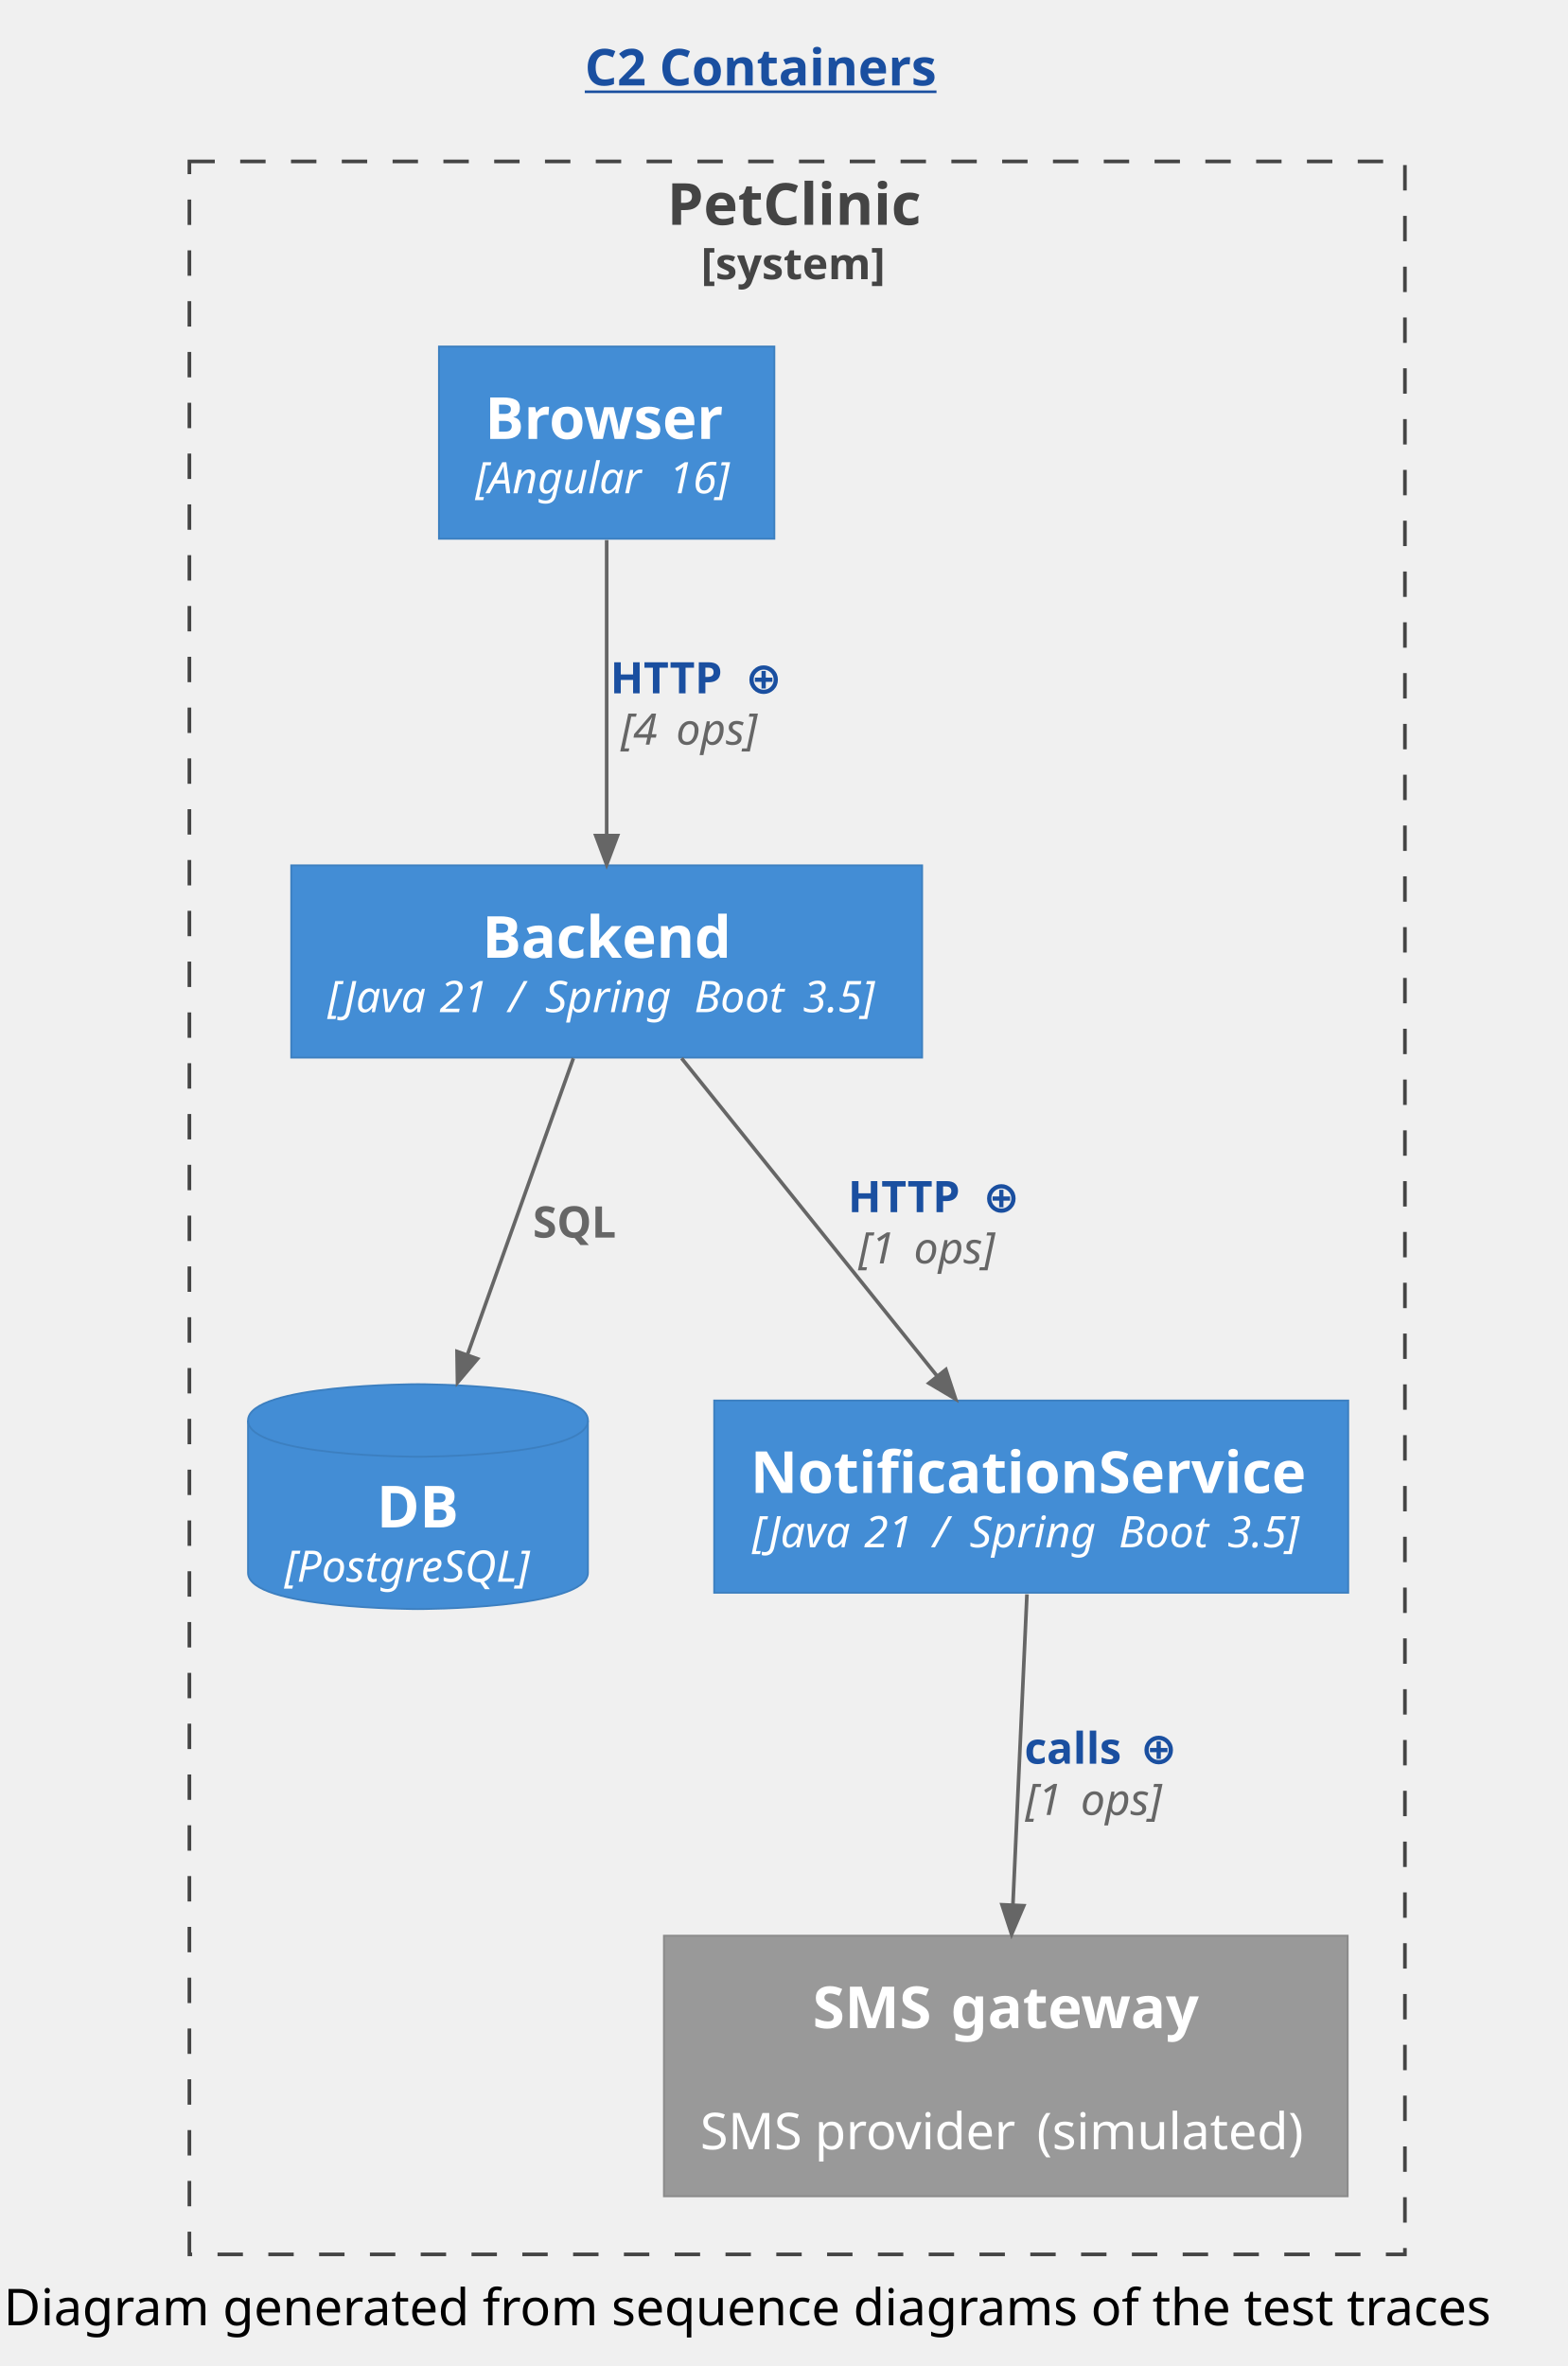
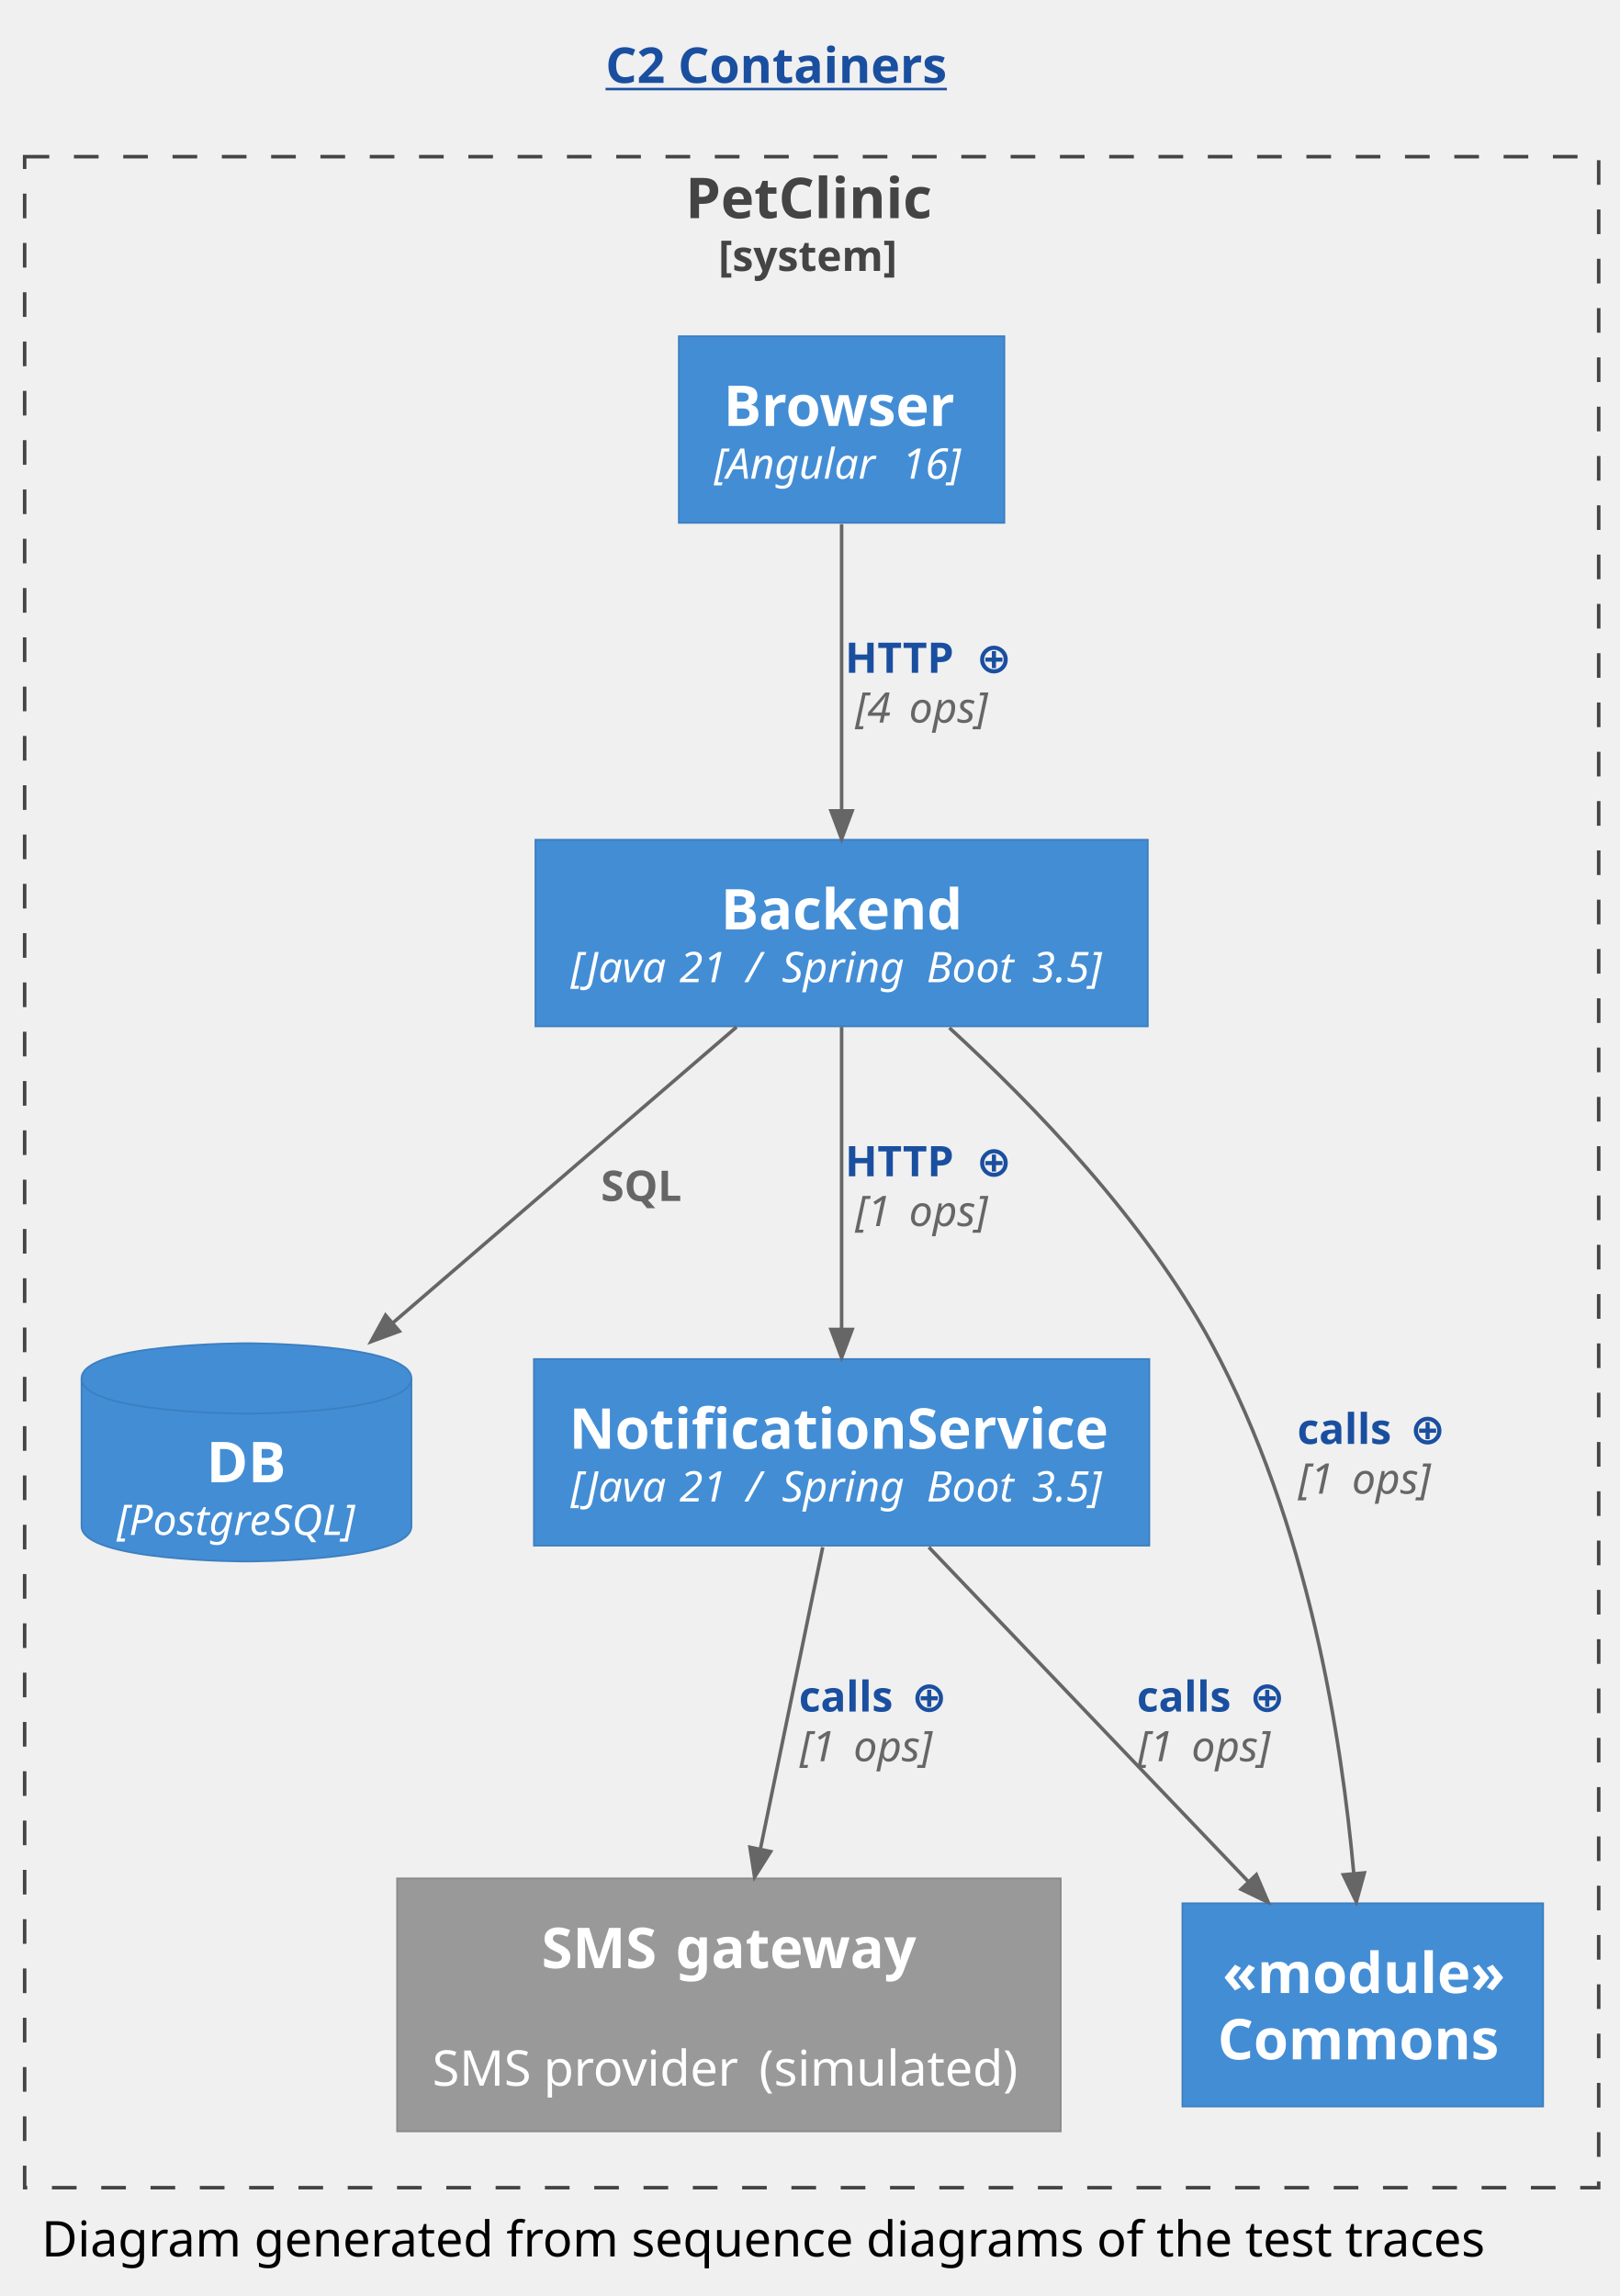
- <svg xmlns="http://www.w3.org/2000/svg" xmlns:xlink="http://www.w3.org/1999/xlink" contentStyleType="text/css" data-diagram-type="DESCRIPTION" height="652px" preserveAspectRatio="none" style="width:432px;height:652px;background:#FFFFFF;" version="1.1" viewBox="0 0 432 652" width="432px" zoomAndPan="magnify">
+ <svg xmlns="http://www.w3.org/2000/svg" xmlns:xlink="http://www.w3.org/1999/xlink" contentStyleType="text/css" data-diagram-type="DESCRIPTION" height="652px" preserveAspectRatio="none" style="width:460px;height:652px;background:#FFFFFF;" version="1.1" viewBox="0 0 460 652" width="460px" zoomAndPan="magnify">
  <defs />
  <g>
    <g class="title" data-source-line="6">
      <a href="https://c4model.com/diagrams/container" target="_blank" rel="noopener noreferrer" title="What is a C2 diagram?" xlink:actuate="onRequest" xlink:href="https://c4model.com/diagrams/container" xlink:show="new" xlink:title="What is a C2 diagram?" xlink:type="simple">
-         <text fill="#1A4FA0" font-family="sans-serif" font-size="14" font-weight="bold" lengthAdjust="spacing" text-decoration="underline" textLength="102.067" x="161.166" y="23.535">C2 Containers</text>
+         <text fill="#1A4FA0" font-family="sans-serif" font-size="14" font-weight="bold" lengthAdjust="spacing" text-decoration="underline" textLength="102.067" x="171.966" y="23.535">C2 Containers</text>
      </a>
    </g>
    <g class="cluster" data-qualified-name="c2_system" data-source-line="1666" id="ent0002">
-       <rect fill="none" height="576.75" style="stroke:#444444;stroke-width:1;stroke-dasharray:7,7;" width="335" x="52.2" y="44.488" />
-       <text fill="#444444" font-family="sans-serif" font-size="16" font-weight="bold" lengthAdjust="spacing" textLength="71.703" x="183.848" y="61.957">PetClinic</text>
-       <text fill="#444444" font-family="sans-serif" font-size="12" font-weight="bold" lengthAdjust="spacing" textLength="52.992" x="193.204" y="76.934">[system]</text>
+       <rect fill="none" height="576.75" style="stroke:#444444;stroke-width:1;stroke-dasharray:7,7;" width="447" x="7" y="44.488" />
+       <text fill="#444444" font-family="sans-serif" font-size="16" font-weight="bold" lengthAdjust="spacing" textLength="71.703" x="194.648" y="61.957">PetClinic</text>
+       <text fill="#444444" font-family="sans-serif" font-size="12" font-weight="bold" lengthAdjust="spacing" textLength="52.992" x="204.004" y="76.934">[system]</text>
    </g>
    <g class="entity" data-qualified-name="c2_system.Backend" data-source-line="71" id="ent0003">
-       <rect fill="#438DD5" height="52.977" style="stroke:#3C7FC0;stroke-width:0.5;" width="173.885" x="80.26" y="238.468" />
-       <text fill="#FFFFFF" font-family="sans-serif" font-size="16" font-weight="bold" lengthAdjust="spacing" textLength="68.609" x="132.897" y="263.937">Backend</text>
-       <text fill="#FFFFFF" font-family="sans-serif" font-size="12" font-style="italic" lengthAdjust="spacing" textLength="27.1" x="90.26" y="278.914">[Java</text>
-       <text fill="#FFFFFF" font-family="sans-serif" font-size="12" font-style="italic" lengthAdjust="spacing" textLength="3.797" x="117.359" y="278.914"> </text>
-       <text fill="#FFFFFF" font-family="sans-serif" font-size="12" font-style="italic" lengthAdjust="spacing" textLength="15.176" x="121.156" y="278.914">21</text>
-       <text fill="#FFFFFF" font-family="sans-serif" font-size="12" font-style="italic" lengthAdjust="spacing" textLength="3.797" x="136.332" y="278.914"> </text>
-       <text fill="#FFFFFF" font-family="sans-serif" font-size="12" font-style="italic" lengthAdjust="spacing" textLength="6.293" x="140.129" y="278.914">/</text>
-       <text fill="#FFFFFF" font-family="sans-serif" font-size="12" font-style="italic" lengthAdjust="spacing" textLength="3.797" x="146.422" y="278.914"> </text>
-       <text fill="#FFFFFF" font-family="sans-serif" font-size="12" font-style="italic" lengthAdjust="spacing" textLength="37.324" x="150.219" y="278.914">Spring</text>
-       <text fill="#FFFFFF" font-family="sans-serif" font-size="12" font-style="italic" lengthAdjust="spacing" textLength="3.797" x="187.543" y="278.914"> </text>
-       <text fill="#FFFFFF" font-family="sans-serif" font-size="12" font-style="italic" lengthAdjust="spacing" textLength="26.133" x="191.34" y="278.914">Boot</text>
-       <text fill="#FFFFFF" font-family="sans-serif" font-size="12" font-style="italic" lengthAdjust="spacing" textLength="3.797" x="217.473" y="278.914"> </text>
-       <text fill="#FFFFFF" font-family="sans-serif" font-size="12" font-style="italic" lengthAdjust="spacing" textLength="22.875" x="221.269" y="278.914">3.5]</text>
+       <rect fill="#438DD5" height="52.977" style="stroke:#3C7FC0;stroke-width:0.5;" width="173.885" x="152.06" y="238.468" />
+       <text fill="#FFFFFF" font-family="sans-serif" font-size="16" font-weight="bold" lengthAdjust="spacing" textLength="68.609" x="204.698" y="263.937">Backend</text>
+       <text fill="#FFFFFF" font-family="sans-serif" font-size="12" font-style="italic" lengthAdjust="spacing" textLength="27.1" x="162.06" y="278.914">[Java</text>
+       <text fill="#FFFFFF" font-family="sans-serif" font-size="12" font-style="italic" lengthAdjust="spacing" textLength="3.797" x="189.16" y="278.914"> </text>
+       <text fill="#FFFFFF" font-family="sans-serif" font-size="12" font-style="italic" lengthAdjust="spacing" textLength="15.176" x="192.957" y="278.914">21</text>
+       <text fill="#FFFFFF" font-family="sans-serif" font-size="12" font-style="italic" lengthAdjust="spacing" textLength="3.797" x="208.132" y="278.914"> </text>
+       <text fill="#FFFFFF" font-family="sans-serif" font-size="12" font-style="italic" lengthAdjust="spacing" textLength="6.293" x="211.929" y="278.914">/</text>
+       <text fill="#FFFFFF" font-family="sans-serif" font-size="12" font-style="italic" lengthAdjust="spacing" textLength="3.797" x="218.222" y="278.914"> </text>
+       <text fill="#FFFFFF" font-family="sans-serif" font-size="12" font-style="italic" lengthAdjust="spacing" textLength="37.324" x="222.019" y="278.914">Spring</text>
+       <text fill="#FFFFFF" font-family="sans-serif" font-size="12" font-style="italic" lengthAdjust="spacing" textLength="3.797" x="259.343" y="278.914"> </text>
+       <text fill="#FFFFFF" font-family="sans-serif" font-size="12" font-style="italic" lengthAdjust="spacing" textLength="26.133" x="263.14" y="278.914">Boot</text>
+       <text fill="#FFFFFF" font-family="sans-serif" font-size="12" font-style="italic" lengthAdjust="spacing" textLength="3.797" x="289.273" y="278.914"> </text>
+       <text fill="#FFFFFF" font-family="sans-serif" font-size="12" font-style="italic" lengthAdjust="spacing" textLength="22.875" x="293.07" y="278.914">3.5]</text>
    </g>
    <g class="entity" data-qualified-name="c2_system.Browser" data-source-line="71" id="ent0004">
-       <rect fill="#438DD5" height="52.977" style="stroke:#3C7FC0;stroke-width:0.5;" width="92.439" x="120.98" y="95.488" />
-       <text fill="#FFFFFF" font-family="sans-serif" font-size="16" font-weight="bold" lengthAdjust="spacing" textLength="67.07" x="133.664" y="120.957">Browser</text>
-       <text fill="#FFFFFF" font-family="sans-serif" font-size="12" font-style="italic" lengthAdjust="spacing" textLength="49.565" x="130.98" y="135.934">[Angular</text>
-       <text fill="#FFFFFF" font-family="sans-serif" font-size="12" font-style="italic" lengthAdjust="spacing" textLength="3.797" x="180.544" y="135.934"> </text>
-       <text fill="#FFFFFF" font-family="sans-serif" font-size="12" font-style="italic" lengthAdjust="spacing" textLength="19.078" x="184.341" y="135.934">16]</text>
+       <rect fill="#438DD5" height="52.977" style="stroke:#3C7FC0;stroke-width:0.5;" width="92.439" x="192.78" y="95.488" />
+       <text fill="#FFFFFF" font-family="sans-serif" font-size="16" font-weight="bold" lengthAdjust="spacing" textLength="67.07" x="205.465" y="120.957">Browser</text>
+       <text fill="#FFFFFF" font-family="sans-serif" font-size="12" font-style="italic" lengthAdjust="spacing" textLength="49.565" x="202.78" y="135.934">[Angular</text>
+       <text fill="#FFFFFF" font-family="sans-serif" font-size="12" font-style="italic" lengthAdjust="spacing" textLength="3.797" x="252.345" y="135.934"> </text>
+       <text fill="#FFFFFF" font-family="sans-serif" font-size="12" font-style="italic" lengthAdjust="spacing" textLength="19.078" x="256.141" y="135.934">16]</text>
    </g>
    <g class="entity" data-qualified-name="c2_system.DB" data-source-line="75" id="ent0005">
-       <path d="M68.36,391.438 C68.36,381.438 115.198,381.438 115.198,381.438 C115.198,381.438 162.036,381.438 162.036,391.438 L162.036,433.415 C162.036,443.415 115.198,443.415 115.198,443.415 C115.198,443.415 68.36,443.415 68.36,433.415 L68.36,391.438" fill="#438DD5" style="stroke:#3C7FC0;stroke-width:0.5;" />
-       <path d="M68.36,391.438 C68.36,401.438 115.198,401.438 115.198,401.438 C115.198,401.438 162.036,401.438 162.036,391.438" fill="none" style="stroke:#3C7FC0;stroke-width:0.5;" />
-       <text fill="#FFFFFF" font-family="sans-serif" font-size="16" font-weight="bold" lengthAdjust="spacing" textLength="22.766" x="103.815" y="420.907">DB</text>
-       <text fill="#FFFFFF" font-family="sans-serif" font-size="12" font-style="italic" lengthAdjust="spacing" textLength="73.676" x="78.36" y="435.884">[PostgreSQL]</text>
+       <path d="M23.16,391.438 C23.16,381.438 69.998,381.438 69.998,381.438 C69.998,381.438 116.836,381.438 116.836,391.438 L116.836,433.415 C116.836,443.415 69.998,443.415 69.998,443.415 C69.998,443.415 23.16,443.415 23.16,433.415 L23.16,391.438" fill="#438DD5" style="stroke:#3C7FC0;stroke-width:0.5;" />
+       <path d="M23.16,391.438 C23.16,401.438 69.998,401.438 69.998,401.438 C69.998,401.438 116.836,401.438 116.836,391.438" fill="none" style="stroke:#3C7FC0;stroke-width:0.5;" />
+       <text fill="#FFFFFF" font-family="sans-serif" font-size="16" font-weight="bold" lengthAdjust="spacing" textLength="22.766" x="58.615" y="420.907">DB</text>
+       <text fill="#FFFFFF" font-family="sans-serif" font-size="12" font-style="italic" lengthAdjust="spacing" textLength="73.676" x="33.16" y="435.884">[PostgreSQL]</text>
    </g>
    <g class="entity" data-qualified-name="c2_system.NotificationService" data-source-line="71" id="ent0006">
-       <rect fill="#438DD5" height="52.977" style="stroke:#3C7FC0;stroke-width:0.5;" width="174.75" x="196.83" y="385.938" />
-       <text fill="#FFFFFF" font-family="sans-serif" font-size="16" font-weight="bold" lengthAdjust="spacing" textLength="154.75" x="206.83" y="411.407">NotificationService</text>
-       <text fill="#FFFFFF" font-family="sans-serif" font-size="12" font-style="italic" lengthAdjust="spacing" textLength="27.1" x="207.262" y="426.384">[Java</text>
-       <text fill="#FFFFFF" font-family="sans-serif" font-size="12" font-style="italic" lengthAdjust="spacing" textLength="3.797" x="234.362" y="426.384"> </text>
-       <text fill="#FFFFFF" font-family="sans-serif" font-size="12" font-style="italic" lengthAdjust="spacing" textLength="15.176" x="238.159" y="426.384">21</text>
-       <text fill="#FFFFFF" font-family="sans-serif" font-size="12" font-style="italic" lengthAdjust="spacing" textLength="3.797" x="253.335" y="426.384"> </text>
-       <text fill="#FFFFFF" font-family="sans-serif" font-size="12" font-style="italic" lengthAdjust="spacing" textLength="6.293" x="257.132" y="426.384">/</text>
-       <text fill="#FFFFFF" font-family="sans-serif" font-size="12" font-style="italic" lengthAdjust="spacing" textLength="3.797" x="263.424" y="426.384"> </text>
-       <text fill="#FFFFFF" font-family="sans-serif" font-size="12" font-style="italic" lengthAdjust="spacing" textLength="37.324" x="267.221" y="426.384">Spring</text>
-       <text fill="#FFFFFF" font-family="sans-serif" font-size="12" font-style="italic" lengthAdjust="spacing" textLength="3.797" x="304.546" y="426.384"> </text>
-       <text fill="#FFFFFF" font-family="sans-serif" font-size="12" font-style="italic" lengthAdjust="spacing" textLength="26.133" x="308.342" y="426.384">Boot</text>
-       <text fill="#FFFFFF" font-family="sans-serif" font-size="12" font-style="italic" lengthAdjust="spacing" textLength="3.797" x="334.475" y="426.384"> </text>
-       <text fill="#FFFFFF" font-family="sans-serif" font-size="12" font-style="italic" lengthAdjust="spacing" textLength="22.875" x="338.272" y="426.384">3.5]</text>
+       <rect fill="#438DD5" height="52.977" style="stroke:#3C7FC0;stroke-width:0.5;" width="174.75" x="151.63" y="385.938" />
+       <text fill="#FFFFFF" font-family="sans-serif" font-size="16" font-weight="bold" lengthAdjust="spacing" textLength="154.75" x="161.63" y="411.407">NotificationService</text>
+       <text fill="#FFFFFF" font-family="sans-serif" font-size="12" font-style="italic" lengthAdjust="spacing" textLength="27.1" x="162.063" y="426.384">[Java</text>
+       <text fill="#FFFFFF" font-family="sans-serif" font-size="12" font-style="italic" lengthAdjust="spacing" textLength="3.797" x="189.162" y="426.384"> </text>
+       <text fill="#FFFFFF" font-family="sans-serif" font-size="12" font-style="italic" lengthAdjust="spacing" textLength="15.176" x="192.959" y="426.384">21</text>
+       <text fill="#FFFFFF" font-family="sans-serif" font-size="12" font-style="italic" lengthAdjust="spacing" textLength="3.797" x="208.135" y="426.384"> </text>
+       <text fill="#FFFFFF" font-family="sans-serif" font-size="12" font-style="italic" lengthAdjust="spacing" textLength="6.293" x="211.932" y="426.384">/</text>
+       <text fill="#FFFFFF" font-family="sans-serif" font-size="12" font-style="italic" lengthAdjust="spacing" textLength="3.797" x="218.225" y="426.384"> </text>
+       <text fill="#FFFFFF" font-family="sans-serif" font-size="12" font-style="italic" lengthAdjust="spacing" textLength="37.324" x="222.022" y="426.384">Spring</text>
+       <text fill="#FFFFFF" font-family="sans-serif" font-size="12" font-style="italic" lengthAdjust="spacing" textLength="3.797" x="259.346" y="426.384"> </text>
+       <text fill="#FFFFFF" font-family="sans-serif" font-size="12" font-style="italic" lengthAdjust="spacing" textLength="26.133" x="263.143" y="426.384">Boot</text>
+       <text fill="#FFFFFF" font-family="sans-serif" font-size="12" font-style="italic" lengthAdjust="spacing" textLength="3.797" x="289.276" y="426.384"> </text>
+       <text fill="#FFFFFF" font-family="sans-serif" font-size="12" font-style="italic" lengthAdjust="spacing" textLength="22.875" x="293.072" y="426.384">3.5]</text>
    </g>
    <g class="entity" data-qualified-name="c2_system.SMS_gateway" data-source-line="212" id="ent0007">
-       <rect fill="#999999" height="71.82" style="stroke:#8A8A8A;stroke-width:0.5;" width="188.444" x="182.98" y="533.418" />
-       <text fill="#FFFFFF" font-family="sans-serif" font-size="16" font-weight="bold" lengthAdjust="spacing" textLength="32.805" x="223.983" y="558.887">SMS</text>
-       <text fill="#FFFFFF" font-family="sans-serif" font-size="16" font-weight="bold" lengthAdjust="spacing" textLength="5.273" x="256.788" y="558.887"> </text>
-       <text fill="#FFFFFF" font-family="sans-serif" font-size="16" font-weight="bold" lengthAdjust="spacing" textLength="68.359" x="262.061" y="558.887">gateway</text>
-       <text fill="#FFFFFF" font-family="sans-serif" font-size="14" lengthAdjust="spacing" textLength="4.43" x="274.987" y="575.797"> </text>
-       <text fill="#FFFFFF" font-family="sans-serif" font-size="14" lengthAdjust="spacing" textLength="27.139" x="192.98" y="592.285">SMS</text>
-       <text fill="#FFFFFF" font-family="sans-serif" font-size="14" lengthAdjust="spacing" textLength="4.43" x="220.118" y="592.285"> </text>
-       <text fill="#FFFFFF" font-family="sans-serif" font-size="14" lengthAdjust="spacing" textLength="56.773" x="224.548" y="592.285">provider</text>
-       <text fill="#FFFFFF" font-family="sans-serif" font-size="14" lengthAdjust="spacing" textLength="4.43" x="281.32" y="592.285"> </text>
-       <text fill="#FFFFFF" font-family="sans-serif" font-size="14" lengthAdjust="spacing" textLength="75.674" x="285.75" y="592.285">(simulated)</text>
+       <rect fill="#999999" height="71.82" style="stroke:#8A8A8A;stroke-width:0.5;" width="188.444" x="112.78" y="533.418" />
+       <text fill="#FFFFFF" font-family="sans-serif" font-size="16" font-weight="bold" lengthAdjust="spacing" textLength="32.805" x="153.783" y="558.887">SMS</text>
+       <text fill="#FFFFFF" font-family="sans-serif" font-size="16" font-weight="bold" lengthAdjust="spacing" textLength="5.273" x="186.588" y="558.887"> </text>
+       <text fill="#FFFFFF" font-family="sans-serif" font-size="16" font-weight="bold" lengthAdjust="spacing" textLength="68.359" x="191.862" y="558.887">gateway</text>
+       <text fill="#FFFFFF" font-family="sans-serif" font-size="14" lengthAdjust="spacing" textLength="4.43" x="204.787" y="575.797"> </text>
+       <text fill="#FFFFFF" font-family="sans-serif" font-size="14" lengthAdjust="spacing" textLength="27.139" x="122.78" y="592.285">SMS</text>
+       <text fill="#FFFFFF" font-family="sans-serif" font-size="14" lengthAdjust="spacing" textLength="4.43" x="149.919" y="592.285"> </text>
+       <text fill="#FFFFFF" font-family="sans-serif" font-size="14" lengthAdjust="spacing" textLength="56.773" x="154.348" y="592.285">provider</text>
+       <text fill="#FFFFFF" font-family="sans-serif" font-size="14" lengthAdjust="spacing" textLength="4.43" x="211.121" y="592.285"> </text>
+       <text fill="#FFFFFF" font-family="sans-serif" font-size="14" lengthAdjust="spacing" textLength="75.674" x="215.55" y="592.285">(simulated)</text>
    </g>
-     <g class="link" data-entity-1="ent0003" data-entity-2="ent0005" data-link-type="dependency" data-source-line="1779" id="lnk8">
-       <path d="M158.02,291.628 C149.1,316.588 138.242,346.975 128.782,373.445" fill="none" id="Backend-to-DB" style="stroke:#666666;stroke-width:1;" />
-       <polygon fill="#666666" points="126.09,380.978,131.607,374.454,125.957,372.435,126.09,380.978" style="stroke:#666666;stroke-width:1;" />
-       <text fill="#666666" font-family="sans-serif" font-size="12" font-weight="bold" lengthAdjust="spacing" textLength="23.719" x="146.86" y="341.04">SQL</text>
+     <g class="entity" data-qualified-name="c2_system._module__nCommons" data-source-line="71" id="ent0008">
+       <rect fill="#438DD5" height="57.688" style="stroke:#3C7FC0;stroke-width:0.5;" width="102.422" x="335.79" y="540.488" />
+       <text fill="#FFFFFF" font-family="sans-serif" font-size="16" font-weight="bold" lengthAdjust="spacing" textLength="79.641" x="347.181" y="565.957">«module»</text>
+       <text fill="#FFFFFF" font-family="sans-serif" font-size="16" font-weight="bold" lengthAdjust="spacing" textLength="82.422" x="345.79" y="584.801">Commons</text>
    </g>
-     <g class="link" data-entity-1="ent0003" data-entity-2="ent0006" data-link-type="dependency" data-source-line="1779" id="lnk9">
-       <path d="M187.85,291.628 C209.1,318.058 237.027,352.773 258.347,379.293" fill="none" id="Backend-to-NotificationService" style="stroke:#666666;stroke-width:1;" />
-       <polygon fill="#666666" points="263.36,385.528,260.685,377.414,256.009,381.173,263.36,385.528" style="stroke:#666666;stroke-width:1;" />
+     <g class="link" data-entity-1="ent0003" data-entity-2="ent0005" data-link-type="dependency" data-source-line="1779" id="lnk9">
+       <path d="M209.18,291.628 C180.18,316.588 142.193,349.289 111.443,375.759" fill="none" id="Backend-to-DB" style="stroke:#666666;stroke-width:1;" />
+       <polygon fill="#666666" points="105.38,380.978,113.4,378.033,109.486,373.486,105.38,380.978" style="stroke:#666666;stroke-width:1;" />
+       <text fill="#666666" font-family="sans-serif" font-size="12" font-weight="bold" lengthAdjust="spacing" textLength="23.719" x="170.64" y="341.04">SQL</text>
+     </g>
+     <g class="link" data-entity-1="ent0003" data-entity-2="ent0006" data-link-type="dependency" data-source-line="1779" id="lnk10">
+       <path d="M239,291.628 C239,318.058 239,351.008 239,377.528" fill="none" id="Backend-to-NotificationService" style="stroke:#666666;stroke-width:1;" />
+       <polygon fill="#666666" points="239,385.528,242,377.528,236,377.528,239,385.528" style="stroke:#666666;stroke-width:1;" />
      <a href="genseq://c2-279a196c9d" target="_top" title="Click for the calls behind this line" xlink:actuate="onRequest" xlink:href="genseq://c2-279a196c9d" xlink:show="new" xlink:title="Click for the calls behind this line" xlink:type="simple">
-         <text fill="#1A4FA0" font-family="sans-serif" font-size="12" font-weight="bold" lengthAdjust="spacing" textLength="33.281" x="233.71" y="334.04">HTTP</text>
+         <text fill="#1A4FA0" font-family="sans-serif" font-size="12" font-weight="bold" lengthAdjust="spacing" textLength="33.281" x="240" y="334.04">HTTP</text>
      </a>
      <a href="genseq://c2-279a196c9d" target="_top" title="Click for the calls behind this line" xlink:actuate="onRequest" xlink:href="genseq://c2-279a196c9d" xlink:show="new" xlink:title="Click for the calls behind this line" xlink:type="simple">
-         <text fill="#1A4FA0" font-family="sans-serif" font-size="12" font-weight="bold" lengthAdjust="spacing" textLength="3.955" x="266.991" y="334.04"> </text>
+         <text fill="#1A4FA0" font-family="sans-serif" font-size="12" font-weight="bold" lengthAdjust="spacing" textLength="3.955" x="273.281" y="334.04"> </text>
      </a>
      <a href="genseq://c2-279a196c9d" target="_top" title="Click for the calls behind this line" xlink:actuate="onRequest" xlink:href="genseq://c2-279a196c9d" xlink:show="new" xlink:title="Click for the calls behind this line" xlink:type="simple">
-         <text fill="#1A4FA0" font-family="sans-serif" font-size="12" font-weight="bold" lengthAdjust="spacing" textLength="8.684" x="270.946" y="334.04">⊕</text>
+         <text fill="#1A4FA0" font-family="sans-serif" font-size="12" font-weight="bold" lengthAdjust="spacing" textLength="8.684" x="277.236" y="334.04">⊕</text>
      </a>
-       <text fill="#666666" font-family="sans-serif" font-size="12" font-style="italic" lengthAdjust="spacing" textLength="11.49" x="236.554" y="348.173">[1</text>
-       <text fill="#666666" font-family="sans-serif" font-size="12" font-style="italic" lengthAdjust="spacing" textLength="3.797" x="248.045" y="348.173"> </text>
-       <text fill="#666666" font-family="sans-serif" font-size="12" font-style="italic" lengthAdjust="spacing" textLength="24.943" x="251.841" y="348.173">ops]</text>
+       <text fill="#666666" font-family="sans-serif" font-size="12" font-style="italic" lengthAdjust="spacing" textLength="11.49" x="242.845" y="348.173">[1</text>
+       <text fill="#666666" font-family="sans-serif" font-size="12" font-style="italic" lengthAdjust="spacing" textLength="3.797" x="254.335" y="348.173"> </text>
+       <text fill="#666666" font-family="sans-serif" font-size="12" font-style="italic" lengthAdjust="spacing" textLength="24.943" x="258.132" y="348.173">ops]</text>
    </g>
-     <g class="link" data-entity-1="ent0004" data-entity-2="ent0003" data-link-type="dependency" data-source-line="1779" id="lnk10">
-       <path d="M167.2,148.838 C167.2,174.268 167.2,204.878 167.2,230.258" fill="none" id="Browser-to-Backend" style="stroke:#666666;stroke-width:1;" />
-       <polygon fill="#666666" points="167.2,238.258,170.2,230.258,164.2,230.258,167.2,238.258" style="stroke:#666666;stroke-width:1;" />
+     <g class="link" data-entity-1="ent0003" data-entity-2="ent0008" data-link-type="dependency" data-source-line="1779" id="lnk11">
+       <path d="M269.6,291.868 C293.26,313.518 325.07,346.388 344,381.438 C371.84,432.998 381.008,494.031 384.458,532.121" fill="none" id="Backend-to-_module__nCommons" style="stroke:#666666;stroke-width:1;" />
+       <polygon fill="#666666" points="385.18,540.088,387.446,531.85,381.471,532.391,385.18,540.088" style="stroke:#666666;stroke-width:1;" />
+       <a href="genseq://c2-103d57f8db" target="_top" title="Click for the calls behind this line" xlink:actuate="onRequest" xlink:href="genseq://c2-103d57f8db" xlink:show="new" xlink:title="Click for the calls behind this line" xlink:type="simple">
+         <text fill="#1A4FA0" font-family="sans-serif" font-size="12" font-weight="bold" lengthAdjust="spacing" textLength="28.031" x="368.41" y="410.03">calls</text>
+       </a>
+       <a href="genseq://c2-103d57f8db" target="_top" title="Click for the calls behind this line" xlink:actuate="onRequest" xlink:href="genseq://c2-103d57f8db" xlink:show="new" xlink:title="Click for the calls behind this line" xlink:type="simple">
+         <text fill="#1A4FA0" font-family="sans-serif" font-size="12" font-weight="bold" lengthAdjust="spacing" textLength="3.955" x="396.441" y="410.03"> </text>
+       </a>
+       <a href="genseq://c2-103d57f8db" target="_top" title="Click for the calls behind this line" xlink:actuate="onRequest" xlink:href="genseq://c2-103d57f8db" xlink:show="new" xlink:title="Click for the calls behind this line" xlink:type="simple">
+         <text fill="#1A4FA0" font-family="sans-serif" font-size="12" font-weight="bold" lengthAdjust="spacing" textLength="8.684" x="400.396" y="410.03">⊕</text>
+       </a>
+       <text fill="#666666" font-family="sans-serif" font-size="12" font-style="italic" lengthAdjust="spacing" textLength="11.49" x="368.63" y="424.163">[1</text>
+       <text fill="#666666" font-family="sans-serif" font-size="12" font-style="italic" lengthAdjust="spacing" textLength="3.797" x="380.12" y="424.163"> </text>
+       <text fill="#666666" font-family="sans-serif" font-size="12" font-style="italic" lengthAdjust="spacing" textLength="24.943" x="383.917" y="424.163">ops]</text>
+     </g>
+     <g class="link" data-entity-1="ent0004" data-entity-2="ent0003" data-link-type="dependency" data-source-line="1779" id="lnk12">
+       <path d="M239,148.838 C239,174.268 239,204.878 239,230.258" fill="none" id="Browser-to-Backend" style="stroke:#666666;stroke-width:1;" />
+       <polygon fill="#666666" points="239,238.258,242,230.258,236,230.258,239,238.258" style="stroke:#666666;stroke-width:1;" />
      <a href="genseq://c2-43d2943456" target="_top" title="Click for the calls behind this line" xlink:actuate="onRequest" xlink:href="genseq://c2-43d2943456" xlink:show="new" xlink:title="Click for the calls behind this line" xlink:type="simple">
-         <text fill="#1A4FA0" font-family="sans-serif" font-size="12" font-weight="bold" lengthAdjust="spacing" textLength="33.281" x="168.2" y="191.07">HTTP</text>
+         <text fill="#1A4FA0" font-family="sans-serif" font-size="12" font-weight="bold" lengthAdjust="spacing" textLength="33.281" x="240" y="191.07">HTTP</text>
      </a>
      <a href="genseq://c2-43d2943456" target="_top" title="Click for the calls behind this line" xlink:actuate="onRequest" xlink:href="genseq://c2-43d2943456" xlink:show="new" xlink:title="Click for the calls behind this line" xlink:type="simple">
-         <text fill="#1A4FA0" font-family="sans-serif" font-size="12" font-weight="bold" lengthAdjust="spacing" textLength="3.955" x="201.481" y="191.07"> </text>
+         <text fill="#1A4FA0" font-family="sans-serif" font-size="12" font-weight="bold" lengthAdjust="spacing" textLength="3.955" x="273.281" y="191.07"> </text>
      </a>
      <a href="genseq://c2-43d2943456" target="_top" title="Click for the calls behind this line" xlink:actuate="onRequest" xlink:href="genseq://c2-43d2943456" xlink:show="new" xlink:title="Click for the calls behind this line" xlink:type="simple">
-         <text fill="#1A4FA0" font-family="sans-serif" font-size="12" font-weight="bold" lengthAdjust="spacing" textLength="8.684" x="205.436" y="191.07">⊕</text>
+         <text fill="#1A4FA0" font-family="sans-serif" font-size="12" font-weight="bold" lengthAdjust="spacing" textLength="8.684" x="277.236" y="191.07">⊕</text>
      </a>
-       <text fill="#666666" font-family="sans-serif" font-size="12" font-style="italic" lengthAdjust="spacing" textLength="11.49" x="171.044" y="205.203">[4</text>
-       <text fill="#666666" font-family="sans-serif" font-size="12" font-style="italic" lengthAdjust="spacing" textLength="3.797" x="182.535" y="205.203"> </text>
-       <text fill="#666666" font-family="sans-serif" font-size="12" font-style="italic" lengthAdjust="spacing" textLength="24.943" x="186.332" y="205.203">ops]</text>
+       <text fill="#666666" font-family="sans-serif" font-size="12" font-style="italic" lengthAdjust="spacing" textLength="11.49" x="242.845" y="205.203">[4</text>
+       <text fill="#666666" font-family="sans-serif" font-size="12" font-style="italic" lengthAdjust="spacing" textLength="3.797" x="254.335" y="205.203"> </text>
+       <text fill="#666666" font-family="sans-serif" font-size="12" font-style="italic" lengthAdjust="spacing" textLength="24.943" x="258.132" y="205.203">ops]</text>
    </g>
-     <g class="link" data-entity-1="ent0006" data-entity-2="ent0007" data-link-type="dependency" data-source-line="1779" id="lnk11">
-       <path d="M283.03,439.358 C281.87,465.018 280.438,496.506 279.158,525.026" fill="none" id="NotificationService-to-SMS_gateway" style="stroke:#666666;stroke-width:1;" />
-       <polygon fill="#666666" points="278.8,533.018,282.155,525.161,276.161,524.892,278.8,533.018" style="stroke:#666666;stroke-width:1;" />
+     <g class="link" data-entity-1="ent0006" data-entity-2="ent0007" data-link-type="dependency" data-source-line="1779" id="lnk13">
+       <path d="M233.64,439.358 C228.34,465.018 221.811,496.664 215.911,525.184" fill="none" id="NotificationService-to-SMS_gateway" style="stroke:#666666;stroke-width:1;" />
+       <polygon fill="#666666" points="214.29,533.018,218.849,525.792,212.973,524.576,214.29,533.018" style="stroke:#666666;stroke-width:1;" />
      <a href="genseq://c2-cb01a30b7a" target="_top" title="Click for the calls behind this line" xlink:actuate="onRequest" xlink:href="genseq://c2-cb01a30b7a" xlink:show="new" xlink:title="Click for the calls behind this line" xlink:type="simple">
-         <text fill="#1A4FA0" font-family="sans-serif" font-size="12" font-weight="bold" lengthAdjust="spacing" textLength="28.031" x="282.33" y="486.02">calls</text>
+         <text fill="#1A4FA0" font-family="sans-serif" font-size="12" font-weight="bold" lengthAdjust="spacing" textLength="28.031" x="226.87" y="486.02">calls</text>
      </a>
      <a href="genseq://c2-cb01a30b7a" target="_top" title="Click for the calls behind this line" xlink:actuate="onRequest" xlink:href="genseq://c2-cb01a30b7a" xlink:show="new" xlink:title="Click for the calls behind this line" xlink:type="simple">
-         <text fill="#1A4FA0" font-family="sans-serif" font-size="12" font-weight="bold" lengthAdjust="spacing" textLength="3.955" x="310.361" y="486.02"> </text>
+         <text fill="#1A4FA0" font-family="sans-serif" font-size="12" font-weight="bold" lengthAdjust="spacing" textLength="3.955" x="254.901" y="486.02"> </text>
      </a>
      <a href="genseq://c2-cb01a30b7a" target="_top" title="Click for the calls behind this line" xlink:actuate="onRequest" xlink:href="genseq://c2-cb01a30b7a" xlink:show="new" xlink:title="Click for the calls behind this line" xlink:type="simple">
-         <text fill="#1A4FA0" font-family="sans-serif" font-size="12" font-weight="bold" lengthAdjust="spacing" textLength="8.684" x="314.316" y="486.02">⊕</text>
+         <text fill="#1A4FA0" font-family="sans-serif" font-size="12" font-weight="bold" lengthAdjust="spacing" textLength="8.684" x="258.856" y="486.02">⊕</text>
      </a>
-       <text fill="#666666" font-family="sans-serif" font-size="12" font-style="italic" lengthAdjust="spacing" textLength="11.49" x="282.549" y="500.153">[1</text>
-       <text fill="#666666" font-family="sans-serif" font-size="12" font-style="italic" lengthAdjust="spacing" textLength="3.797" x="294.04" y="500.153"> </text>
-       <text fill="#666666" font-family="sans-serif" font-size="12" font-style="italic" lengthAdjust="spacing" textLength="24.943" x="297.837" y="500.153">ops]</text>
+       <text fill="#666666" font-family="sans-serif" font-size="12" font-style="italic" lengthAdjust="spacing" textLength="11.49" x="227.09" y="500.153">[1</text>
+       <text fill="#666666" font-family="sans-serif" font-size="12" font-style="italic" lengthAdjust="spacing" textLength="3.797" x="238.58" y="500.153"> </text>
+       <text fill="#666666" font-family="sans-serif" font-size="12" font-style="italic" lengthAdjust="spacing" textLength="24.943" x="242.377" y="500.153">ops]</text>
    </g>
-     <g class="caption" data-source-line="18">
-       <text fill="#000000" font-family="sans-serif" font-size="14" lengthAdjust="spacing" textLength="422.399" x="1" y="640.773">Diagram generated from sequence diagrams of the test traces</text>
+     <g class="link" data-entity-1="ent0006" data-entity-2="ent0008" data-link-type="dependency" data-source-line="1779" id="lnk14">
+       <path d="M263.77,439.358 C290.43,467.258 327.173,505.714 354.613,534.434" fill="none" id="NotificationService-to-_module__nCommons" style="stroke:#666666;stroke-width:1;" />
+       <polygon fill="#666666" points="360.14,540.218,356.783,532.362,352.444,536.506,360.14,540.218" style="stroke:#666666;stroke-width:1;" />
+       <a href="genseq://c2-e128eb6ba0" target="_top" title="Click for the calls behind this line" xlink:actuate="onRequest" xlink:href="genseq://c2-e128eb6ba0" xlink:show="new" xlink:title="Click for the calls behind this line" xlink:type="simple">
+         <text fill="#1A4FA0" font-family="sans-serif" font-size="12" font-weight="bold" lengthAdjust="spacing" textLength="28.031" x="322.86" y="486.02">calls</text>
+       </a>
+       <a href="genseq://c2-e128eb6ba0" target="_top" title="Click for the calls behind this line" xlink:actuate="onRequest" xlink:href="genseq://c2-e128eb6ba0" xlink:show="new" xlink:title="Click for the calls behind this line" xlink:type="simple">
+         <text fill="#1A4FA0" font-family="sans-serif" font-size="12" font-weight="bold" lengthAdjust="spacing" textLength="3.955" x="350.891" y="486.02"> </text>
+       </a>
+       <a href="genseq://c2-e128eb6ba0" target="_top" title="Click for the calls behind this line" xlink:actuate="onRequest" xlink:href="genseq://c2-e128eb6ba0" xlink:show="new" xlink:title="Click for the calls behind this line" xlink:type="simple">
+         <text fill="#1A4FA0" font-family="sans-serif" font-size="12" font-weight="bold" lengthAdjust="spacing" textLength="8.684" x="354.846" y="486.02">⊕</text>
+       </a>
+       <text fill="#666666" font-family="sans-serif" font-size="12" font-style="italic" lengthAdjust="spacing" textLength="11.49" x="323.08" y="500.153">[1</text>
+       <text fill="#666666" font-family="sans-serif" font-size="12" font-style="italic" lengthAdjust="spacing" textLength="3.797" x="334.57" y="500.153"> </text>
+       <text fill="#666666" font-family="sans-serif" font-size="12" font-style="italic" lengthAdjust="spacing" textLength="24.943" x="338.367" y="500.153">ops]</text>
+     </g>
+     <g class="caption" data-source-line="21">
+       <text fill="#000000" font-family="sans-serif" font-size="14" lengthAdjust="spacing" textLength="422.399" x="11.8" y="640.773">Diagram generated from sequence diagrams of the test traces</text>
    </g>
  </g>
</svg>
